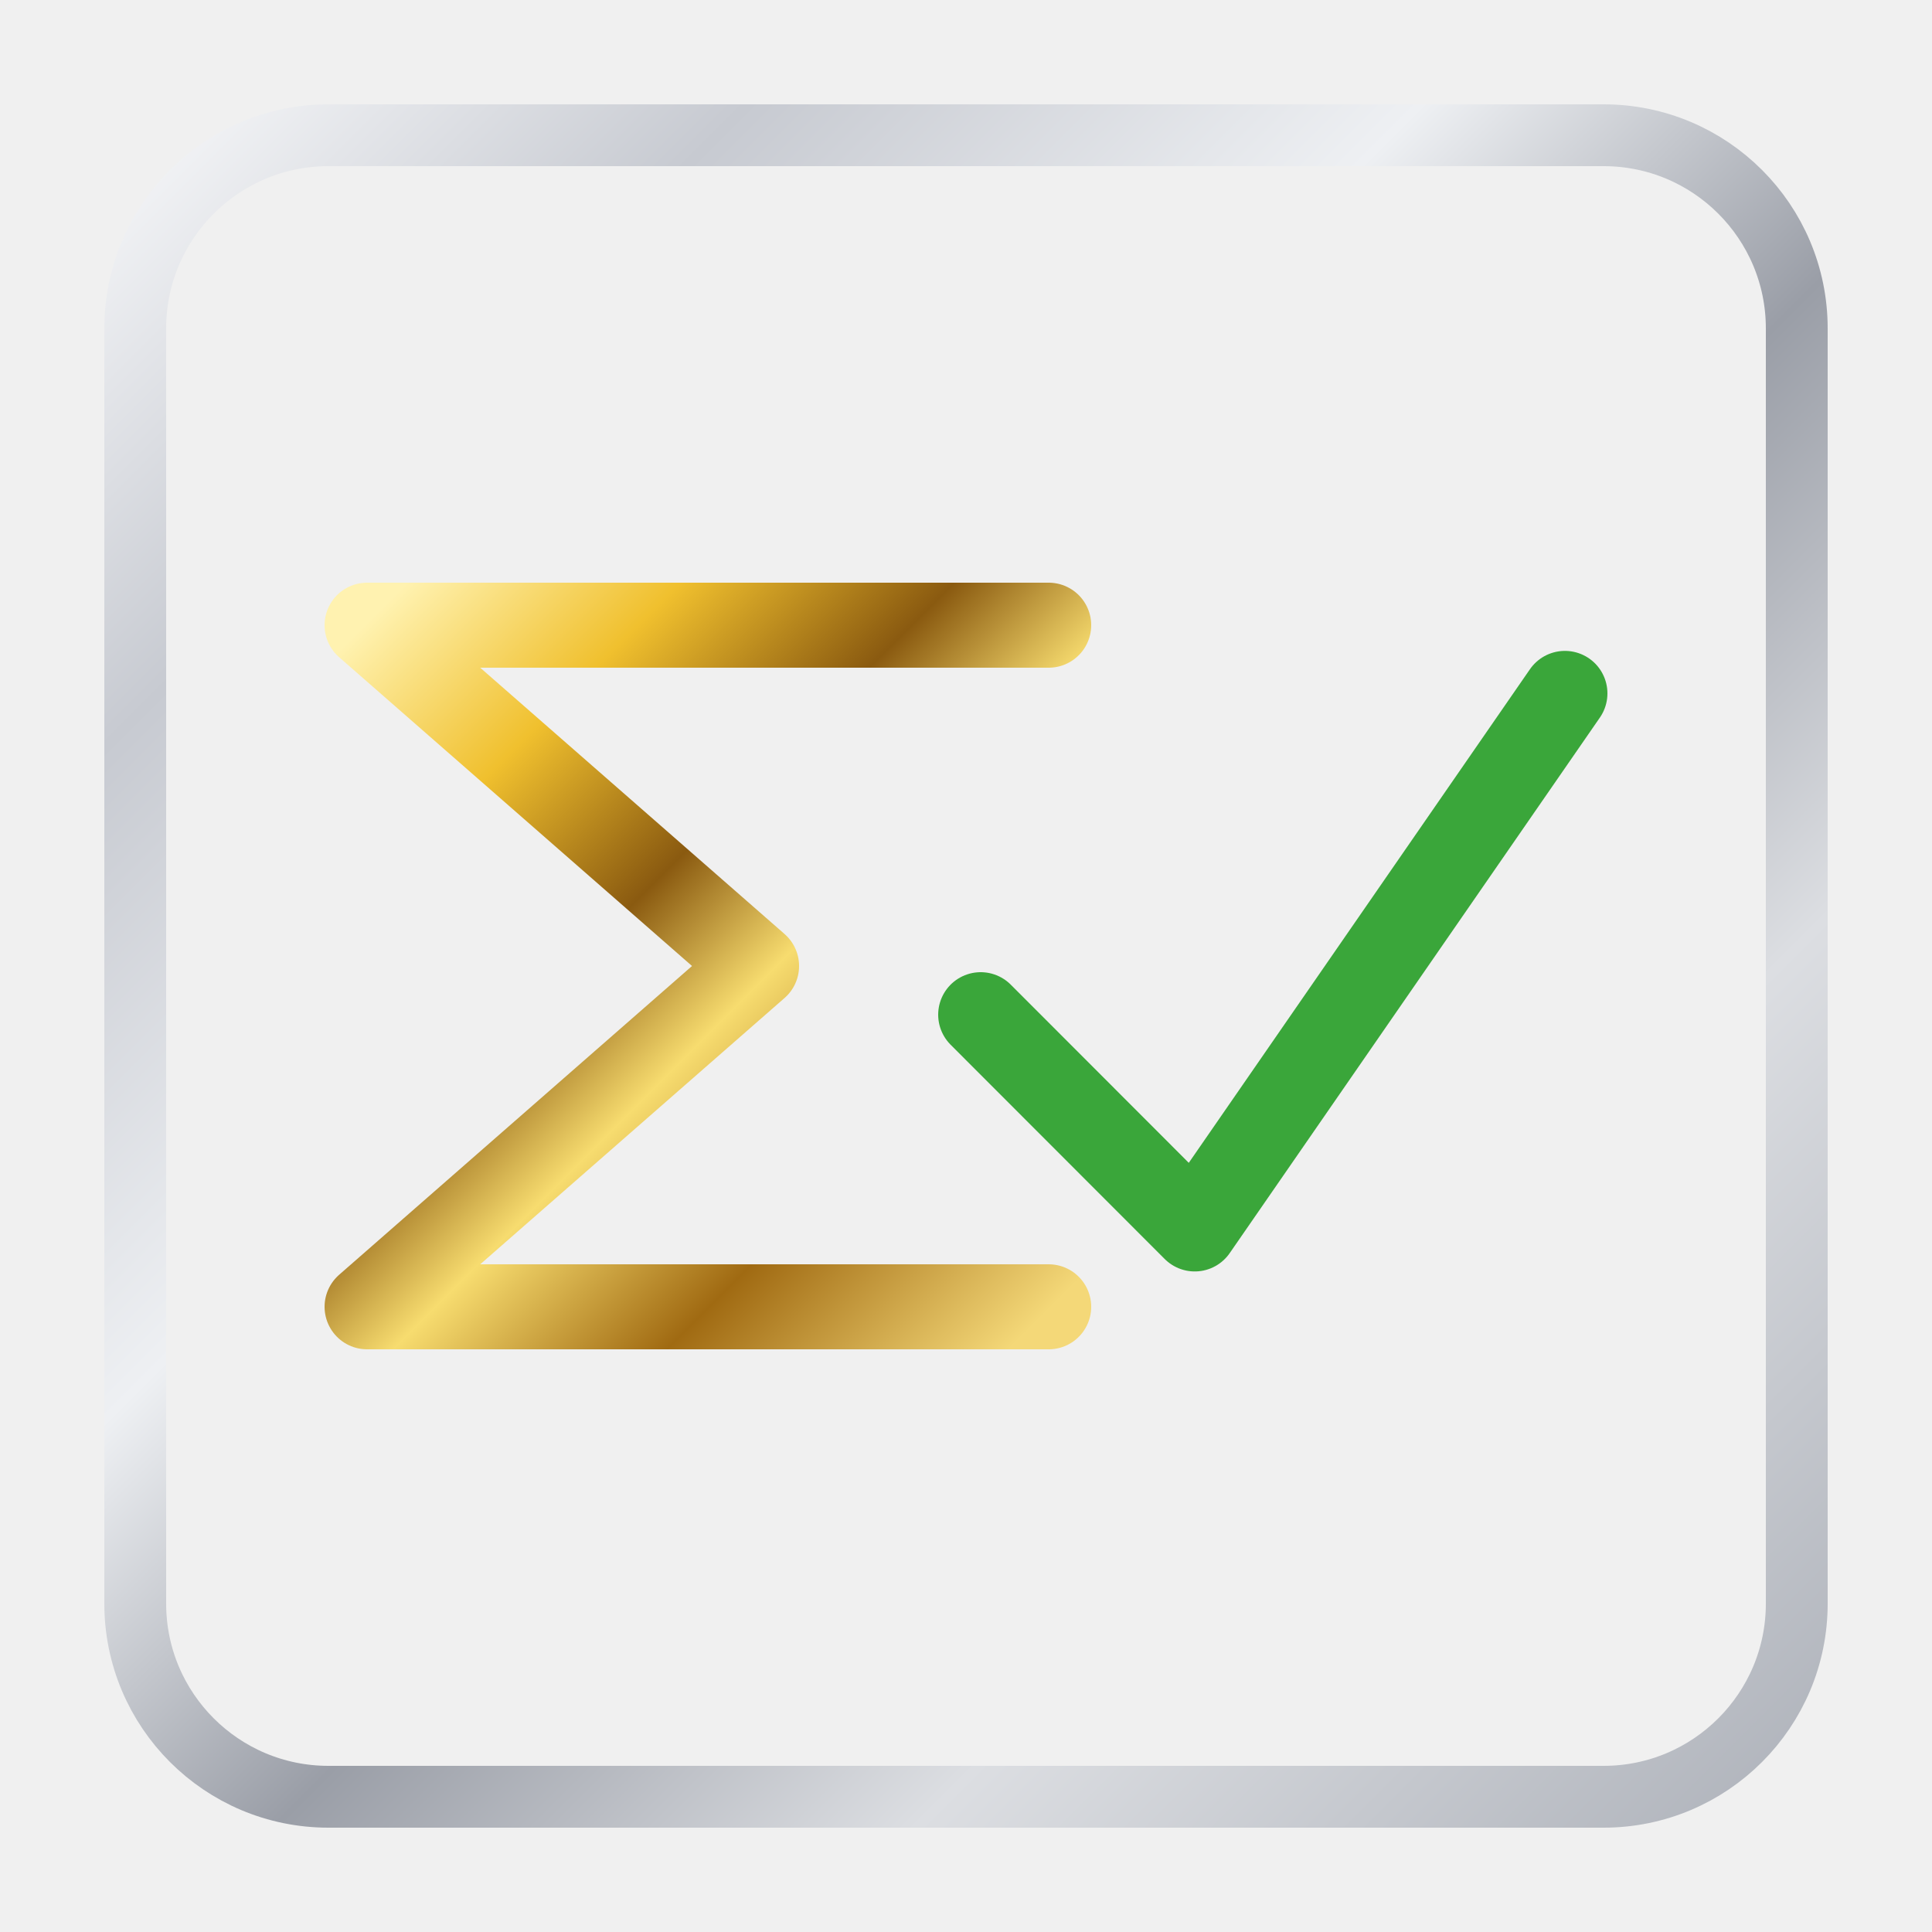
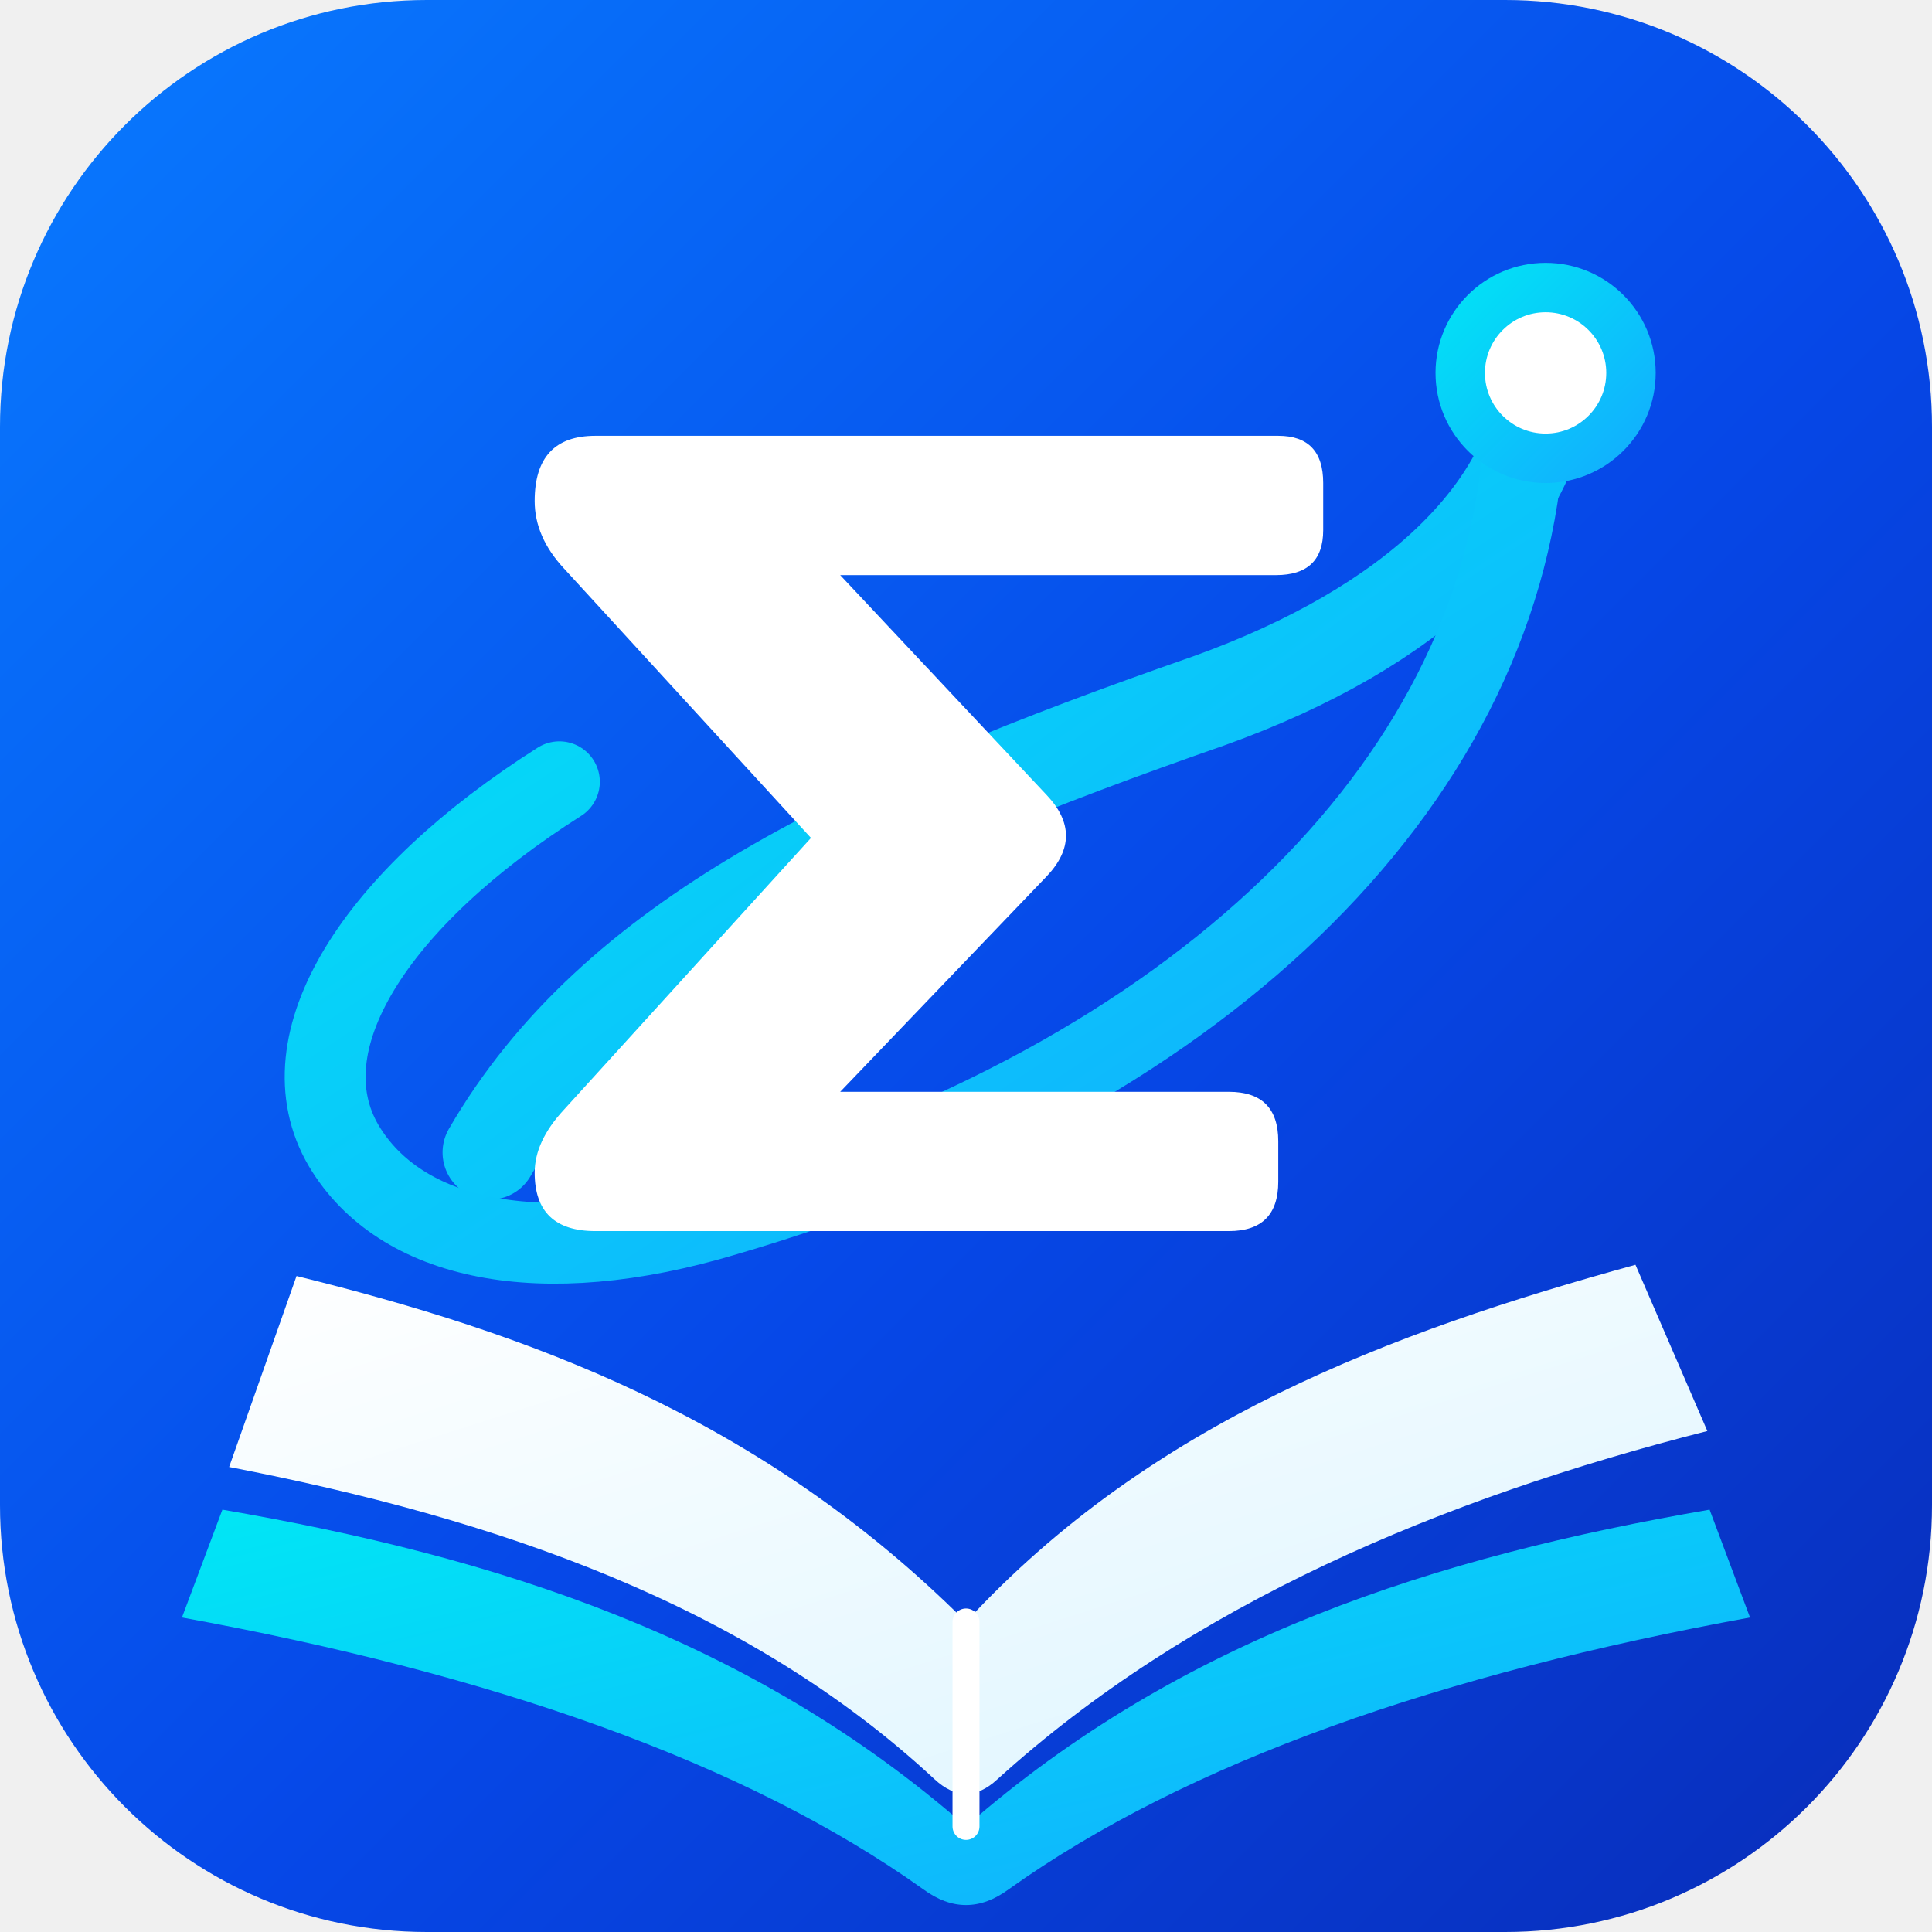
- <svg xmlns="http://www.w3.org/2000/svg" viewBox="0 0 100 100" role="img" aria-label="Thionline logo">
+ <svg xmlns="http://www.w3.org/2000/svg" viewBox="82 82 860 860" role="img" aria-label="Thionline-ap logo">
  <defs>
-     <linearGradient id="silverSym" x1="0%" y1="0%" x2="100%" y2="100%">
-       <stop offset="0%" stop-color="#f7f8fa" />
-       <stop offset="18%" stop-color="#c7cad1" />
-       <stop offset="38%" stop-color="#eef0f3" />
-       <stop offset="55%" stop-color="#9a9ea7" />
-       <stop offset="74%" stop-color="#dcdee2" />
-       <stop offset="100%" stop-color="#aeb2ba" />
+     <linearGradient id="bg" x1="0" y1="0" x2="1" y2="1">
+       <stop offset="0" stop-color="#087BFF" />
+       <stop offset="0.55" stop-color="#0648E8" />
+       <stop offset="1" stop-color="#092CB8" />
    </linearGradient>
-     <linearGradient id="goldSymSq" x1="0%" y1="0%" x2="100%" y2="100%">
-       <stop offset="0%" stop-color="#fff2b0" />
-       <stop offset="20%" stop-color="#f0c02e" />
-       <stop offset="40%" stop-color="#8a5a10" />
-       <stop offset="55%" stop-color="#f7dc6f" />
-       <stop offset="75%" stop-color="#a06a12" />
-       <stop offset="100%" stop-color="#f4d878" />
+     <linearGradient id="cyan" x1="0" y1="0" x2="1" y2="1">
+       <stop offset="0" stop-color="#00E7F5" />
+       <stop offset="1" stop-color="#13A9FF" />
+     </linearGradient>
+     <linearGradient id="page" x1="0" y1="0" x2="0.9" y2="1">
+       <stop offset="0" stop-color="#FFFFFF" />
+       <stop offset="1" stop-color="#DDF5FF" />
    </linearGradient>
  </defs>
-   <rect x="7" y="7" width="86" height="86" rx="10" fill="none" stroke="url(#silverSym)" stroke-width="3.2" />
-   <path d="M54.28 32.36 L19 32.36 L39.16 50 L19 67.64 L54.28 67.64" fill="none" stroke="url(#goldSymSq)" stroke-width="4.4" stroke-linecap="round" stroke-linejoin="round" />
-   <path d="M50.76 52.52 L61.84 63.61 L81 35.89" fill="none" stroke="#3aa63a" stroke-width="4.4" stroke-linecap="round" stroke-linejoin="round" />
+   <rect x="82" y="82" width="860" height="860" rx="190" fill="url(#bg)" />
+   <path d="M300 595 C355 500 465 448 620 394 C712 361 764 309 770 253" fill="none" stroke="url(#cyan)" stroke-width="42" stroke-linecap="round" />
+   <path d="M760 282 C748 433 614 562 405 623 C322 648 260 634 235 592 C208 546 249 482 331 430" fill="none" stroke="url(#cyan)" stroke-width="36" stroke-linecap="round" />
+   <circle cx="770" cy="248" r="49" fill="url(#cyan)" />
+   <circle cx="770" cy="248" r="27" fill="#FFFFFF" />
+   <path d="M347 276 H651            Q671 276 671 297 V318            Q671 338 650 338 H456            L548 436            Q565 454 548 472 L456 568            H629            Q651 568 651 590 V608            Q651 630 629 630 H347            Q320 630 320 604            Q320 590 333 576 L443 455            L333 335            Q320 321 320 305            Q320 276 347 276 Z" fill="#FFFFFF" />
+   <path d="M214 650            C315 675 420 712 512 804            C594 715 701 675 810 645            L842 719            C724 749 612 796 526 874            Q512 887 498 874            C414 796 303 758 184 735 Z" fill="url(#page)" />
+   <path d="M181 754            C303 775 416 811 512 895            C608 811 721 775 843 754            L861 802            C724 827 611 866 531 923            Q512 937 493 923            C413 866 300 827 163 802 Z" fill="url(#cyan)" />
+   <path d="M512 804 V895" fill="none" stroke="#FFFFFF" stroke-width="12" stroke-linecap="round" />
</svg>
